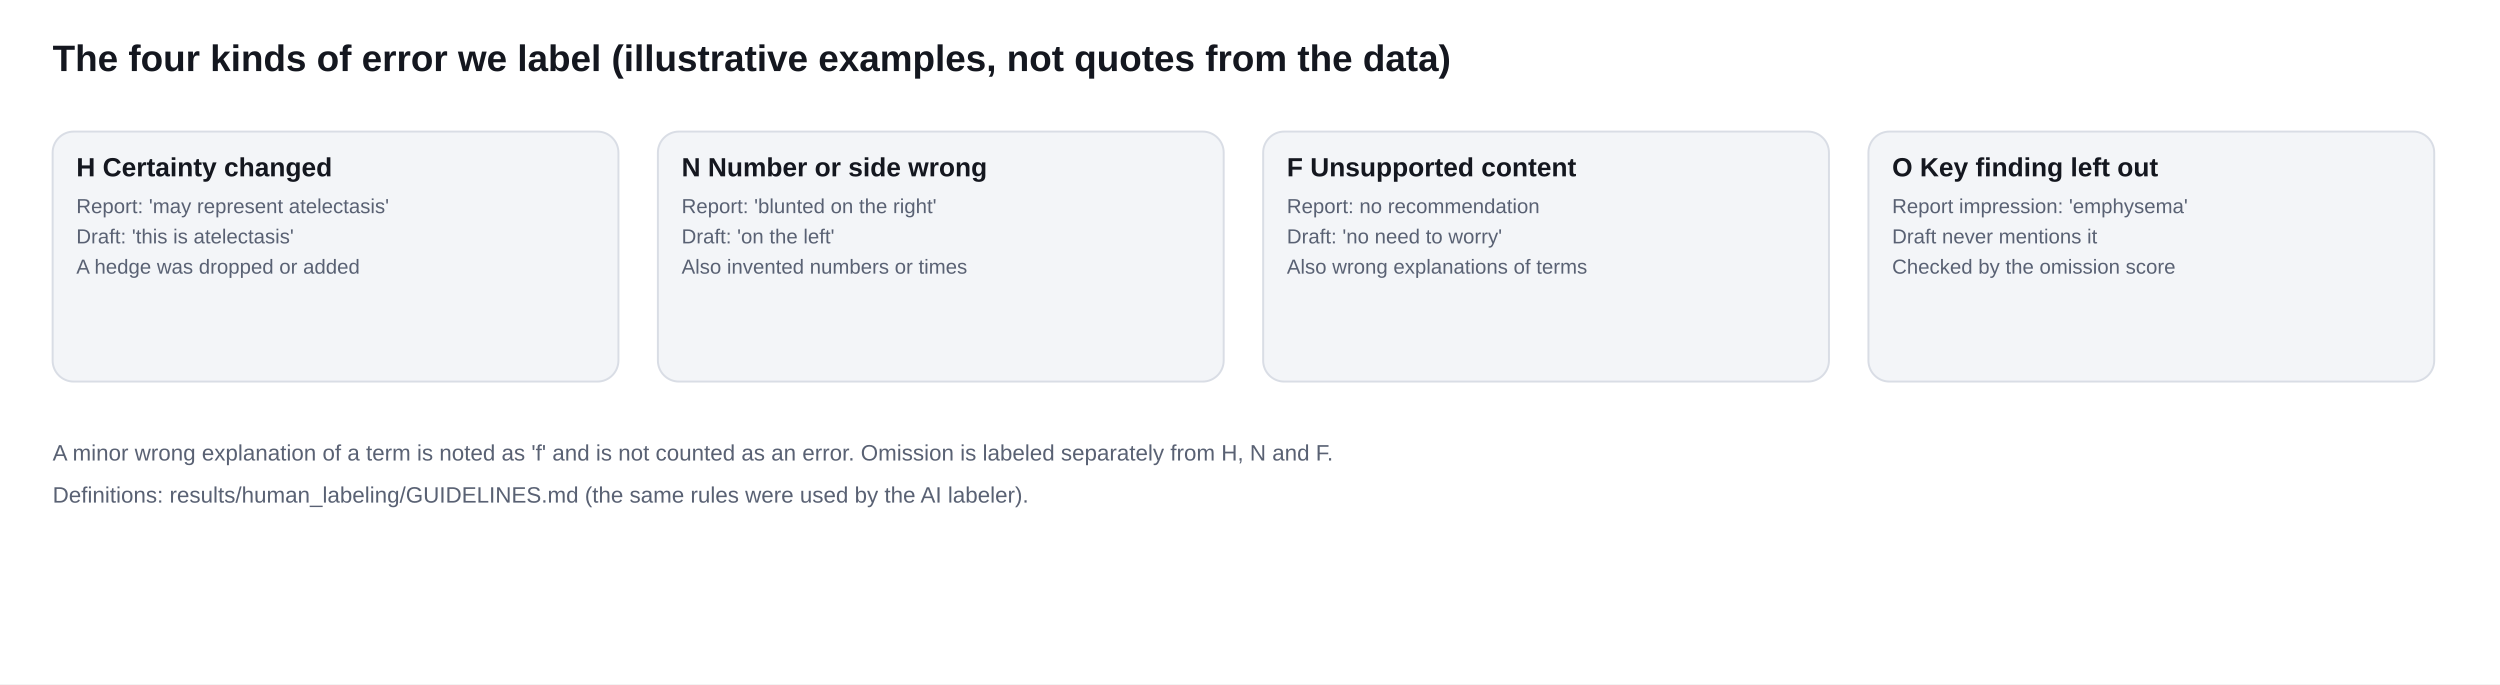
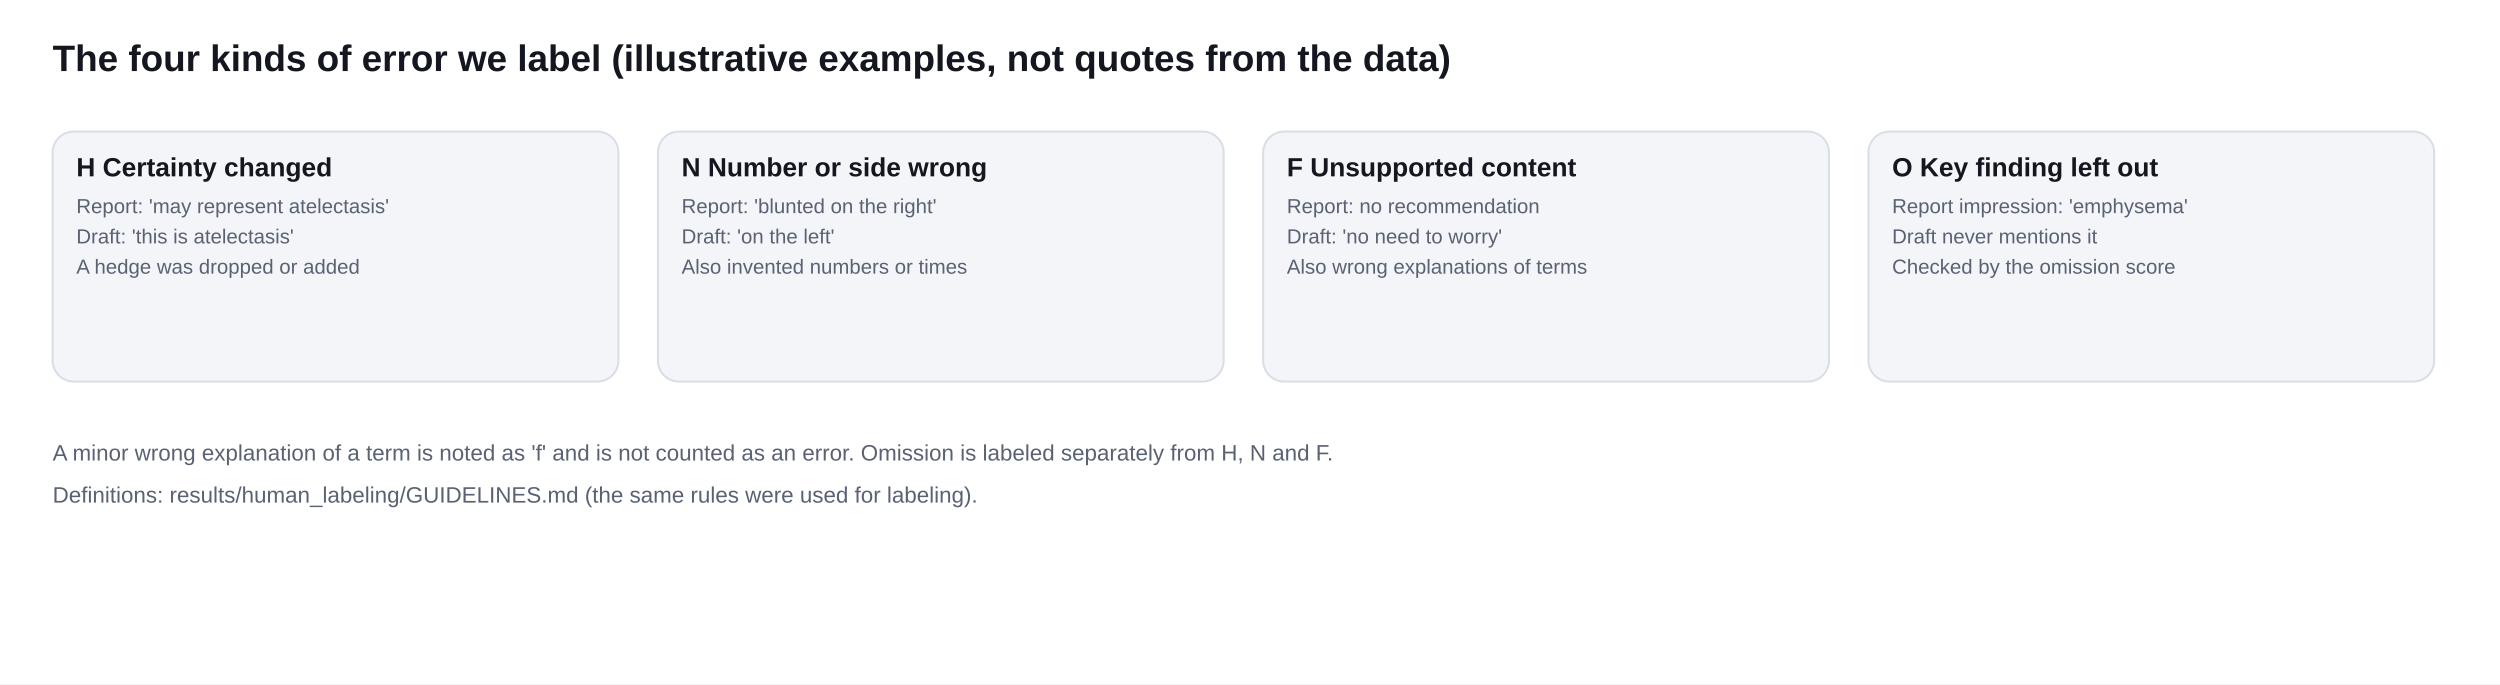
<svg xmlns="http://www.w3.org/2000/svg" viewBox="0 0 1900 520" width="1900" height="520" font-family="Segoe UI, Arial, sans-serif">
  <rect width="1900" height="520" fill="#ffffff" />
  <text x="40" y="54" font-size="28" font-weight="600" fill="#14171f" text-anchor="start">The four kinds of error we label (illustrative examples, not quotes from the data)</text>
  <rect x="40" y="100" width="430" height="190" rx="16" fill="#f3f5f8" stroke="#d9dde5" stroke-width="1.5" />
  <text x="58" y="134" font-size="20" font-weight="600" fill="#14171f">H  Certainty changed</text>
  <text x="58" y="162" font-size="15.5" fill="#596173">Report: 'may represent atelectasis'</text>
  <text x="58" y="185" font-size="15.5" fill="#596173">Draft: 'this is atelectasis'</text>
  <text x="58" y="208" font-size="15.5" fill="#596173">A hedge was dropped or added</text>
  <rect x="500" y="100" width="430" height="190" rx="16" fill="#f3f5f8" stroke="#d9dde5" stroke-width="1.5" />
  <text x="518" y="134" font-size="20" font-weight="600" fill="#14171f">N  Number or side wrong</text>
  <text x="518" y="162" font-size="15.5" fill="#596173">Report: 'blunted on the right'</text>
  <text x="518" y="185" font-size="15.5" fill="#596173">Draft: 'on the left'</text>
  <text x="518" y="208" font-size="15.5" fill="#596173">Also invented numbers or times</text>
  <rect x="960" y="100" width="430" height="190" rx="16" fill="#f3f5f8" stroke="#d9dde5" stroke-width="1.5" />
  <text x="978" y="134" font-size="20" font-weight="600" fill="#14171f">F  Unsupported content</text>
  <text x="978" y="162" font-size="15.5" fill="#596173">Report: no recommendation</text>
  <text x="978" y="185" font-size="15.5" fill="#596173">Draft: 'no need to worry'</text>
  <text x="978" y="208" font-size="15.5" fill="#596173">Also wrong explanations of terms</text>
  <rect x="1420" y="100" width="430" height="190" rx="16" fill="#f3f5f8" stroke="#d9dde5" stroke-width="1.5" />
  <text x="1438" y="134" font-size="20" font-weight="600" fill="#14171f">O  Key finding left out</text>
  <text x="1438" y="162" font-size="15.5" fill="#596173">Report impression: 'emphysema'</text>
  <text x="1438" y="185" font-size="15.5" fill="#596173">Draft never mentions it</text>
  <text x="1438" y="208" font-size="15.5" fill="#596173">Checked by the omission score</text>
  <text x="40" y="350" font-size="17" font-weight="400" fill="#596173" text-anchor="start">A minor wrong explanation of a term is noted as 'f' and is not counted as an error. Omission is labeled separately from H, N and F.</text>
-   <text x="40" y="382" font-size="17" font-weight="400" fill="#596173" text-anchor="start">Definitions: results/human_labeling/GUIDELINES.md (the same rules were used by the AI labeler).</text>
+   <text x="40" y="382" font-size="17" font-weight="400" fill="#596173" text-anchor="start">Definitions: results/human_labeling/GUIDELINES.md (the same rules were used for labeling).</text>
</svg>
